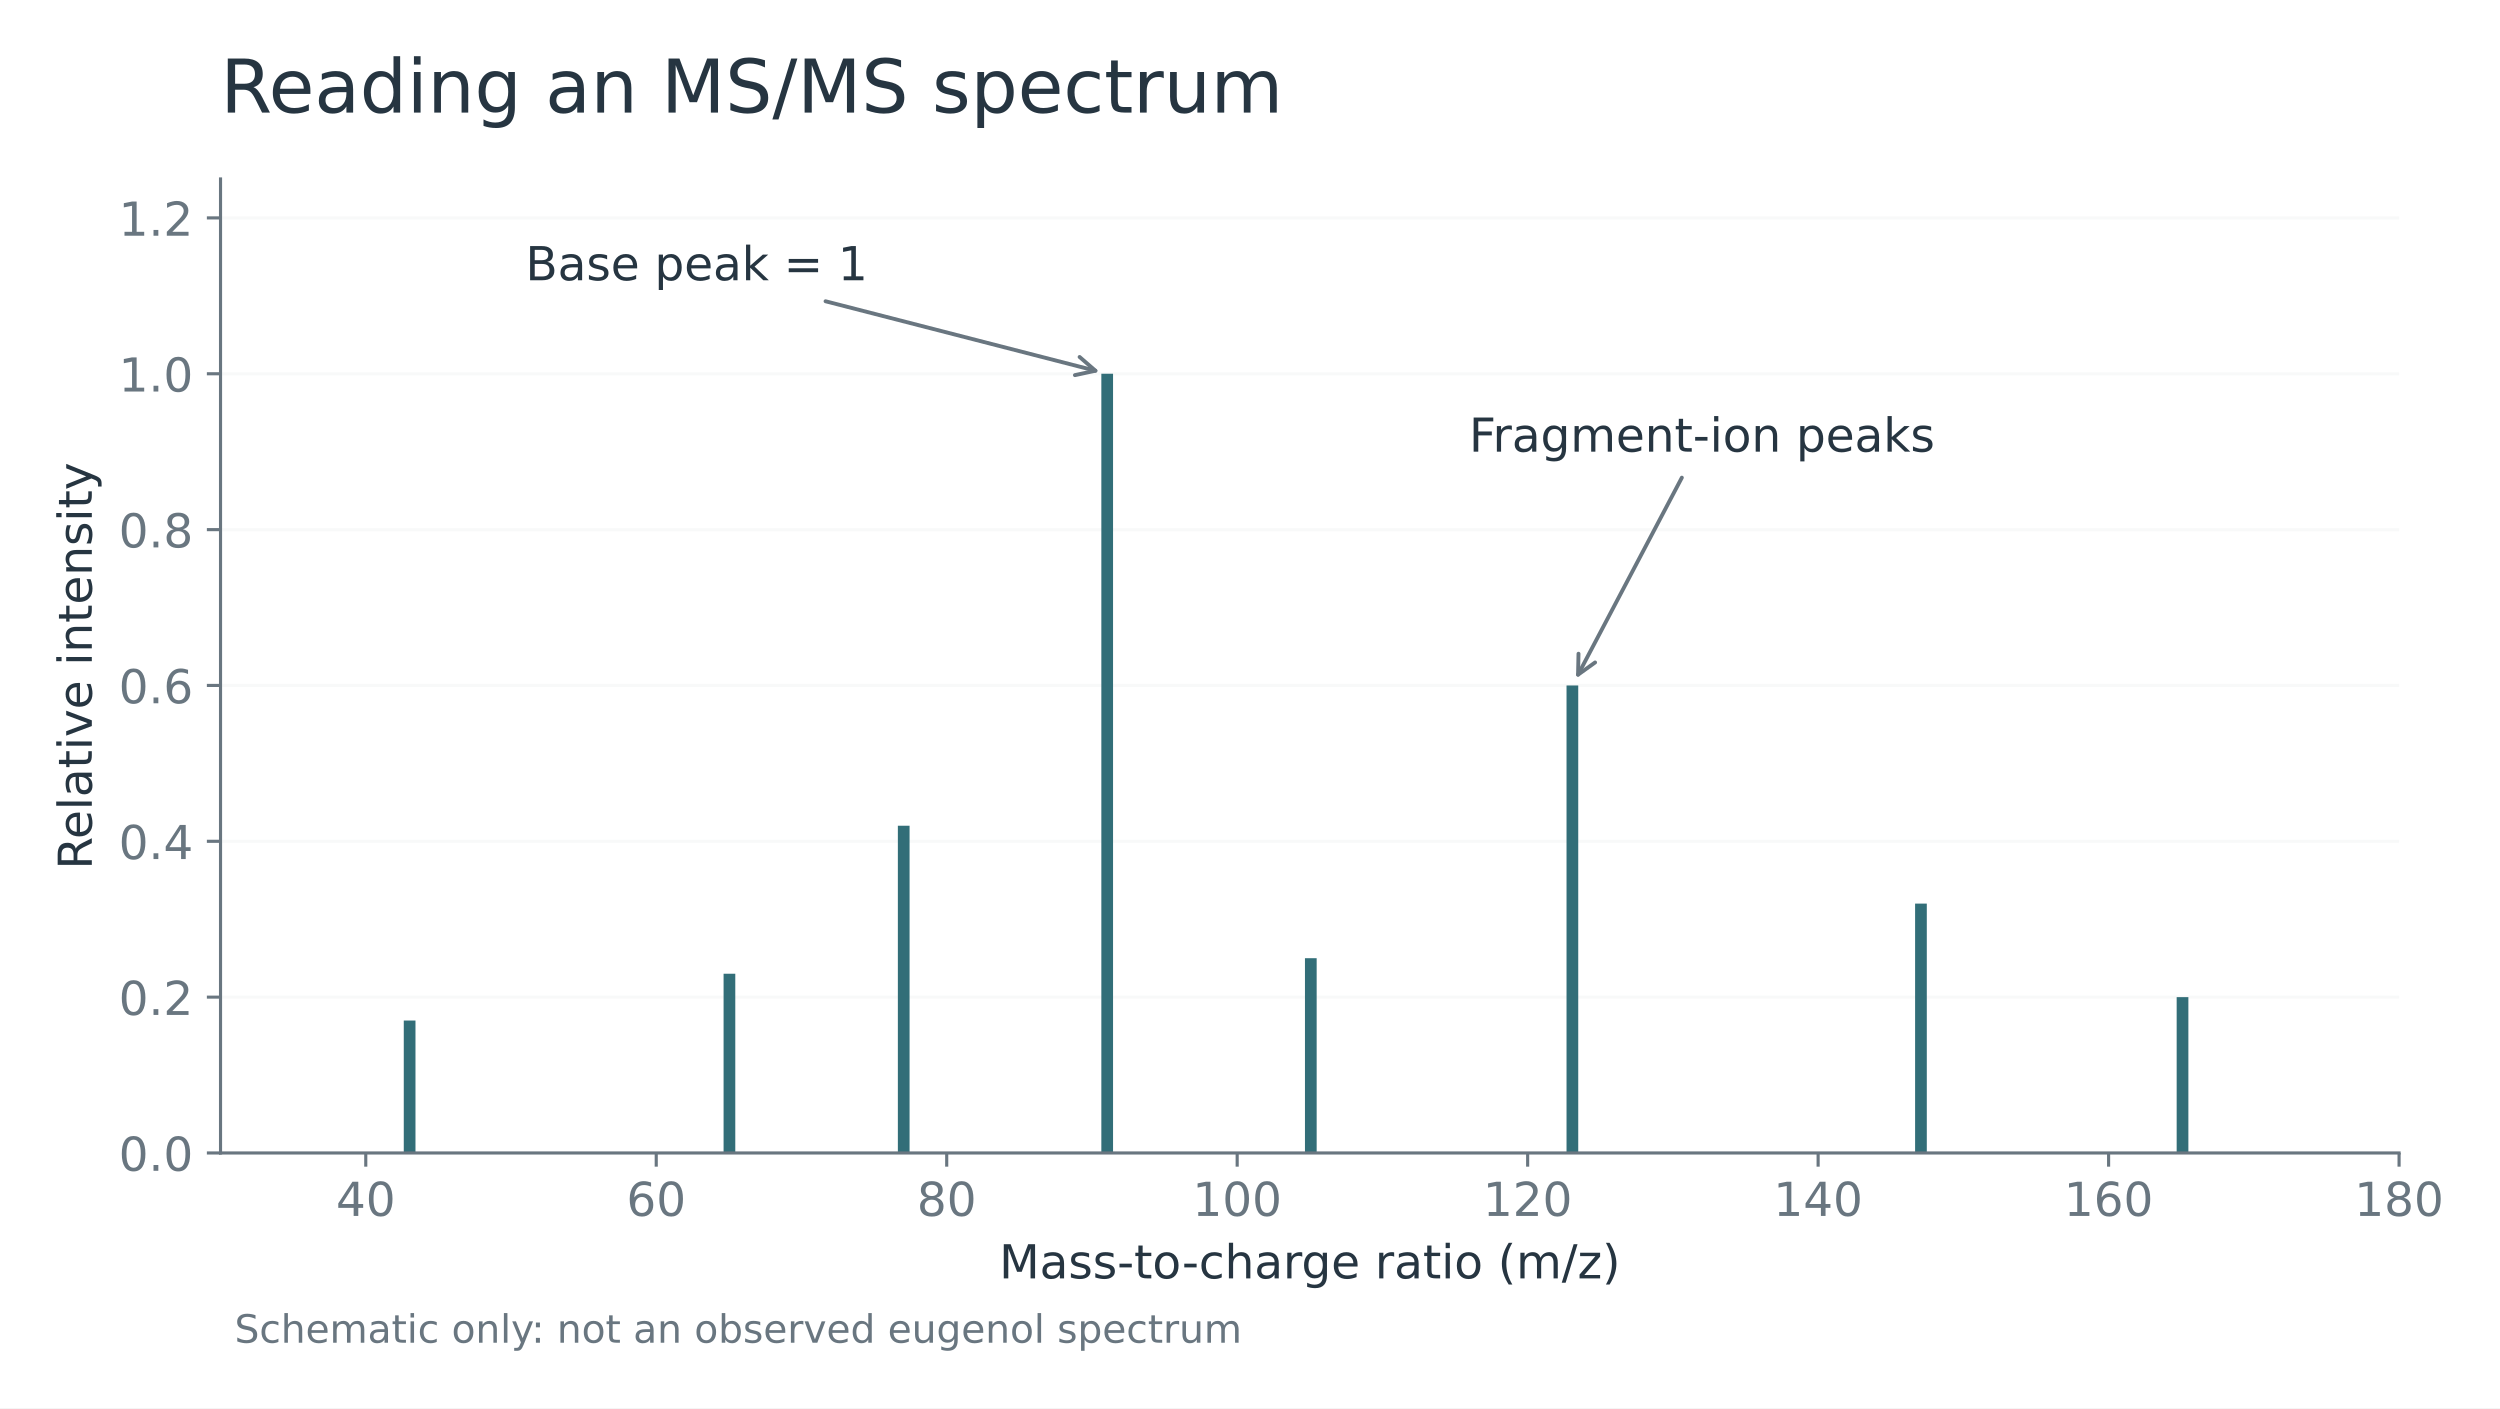
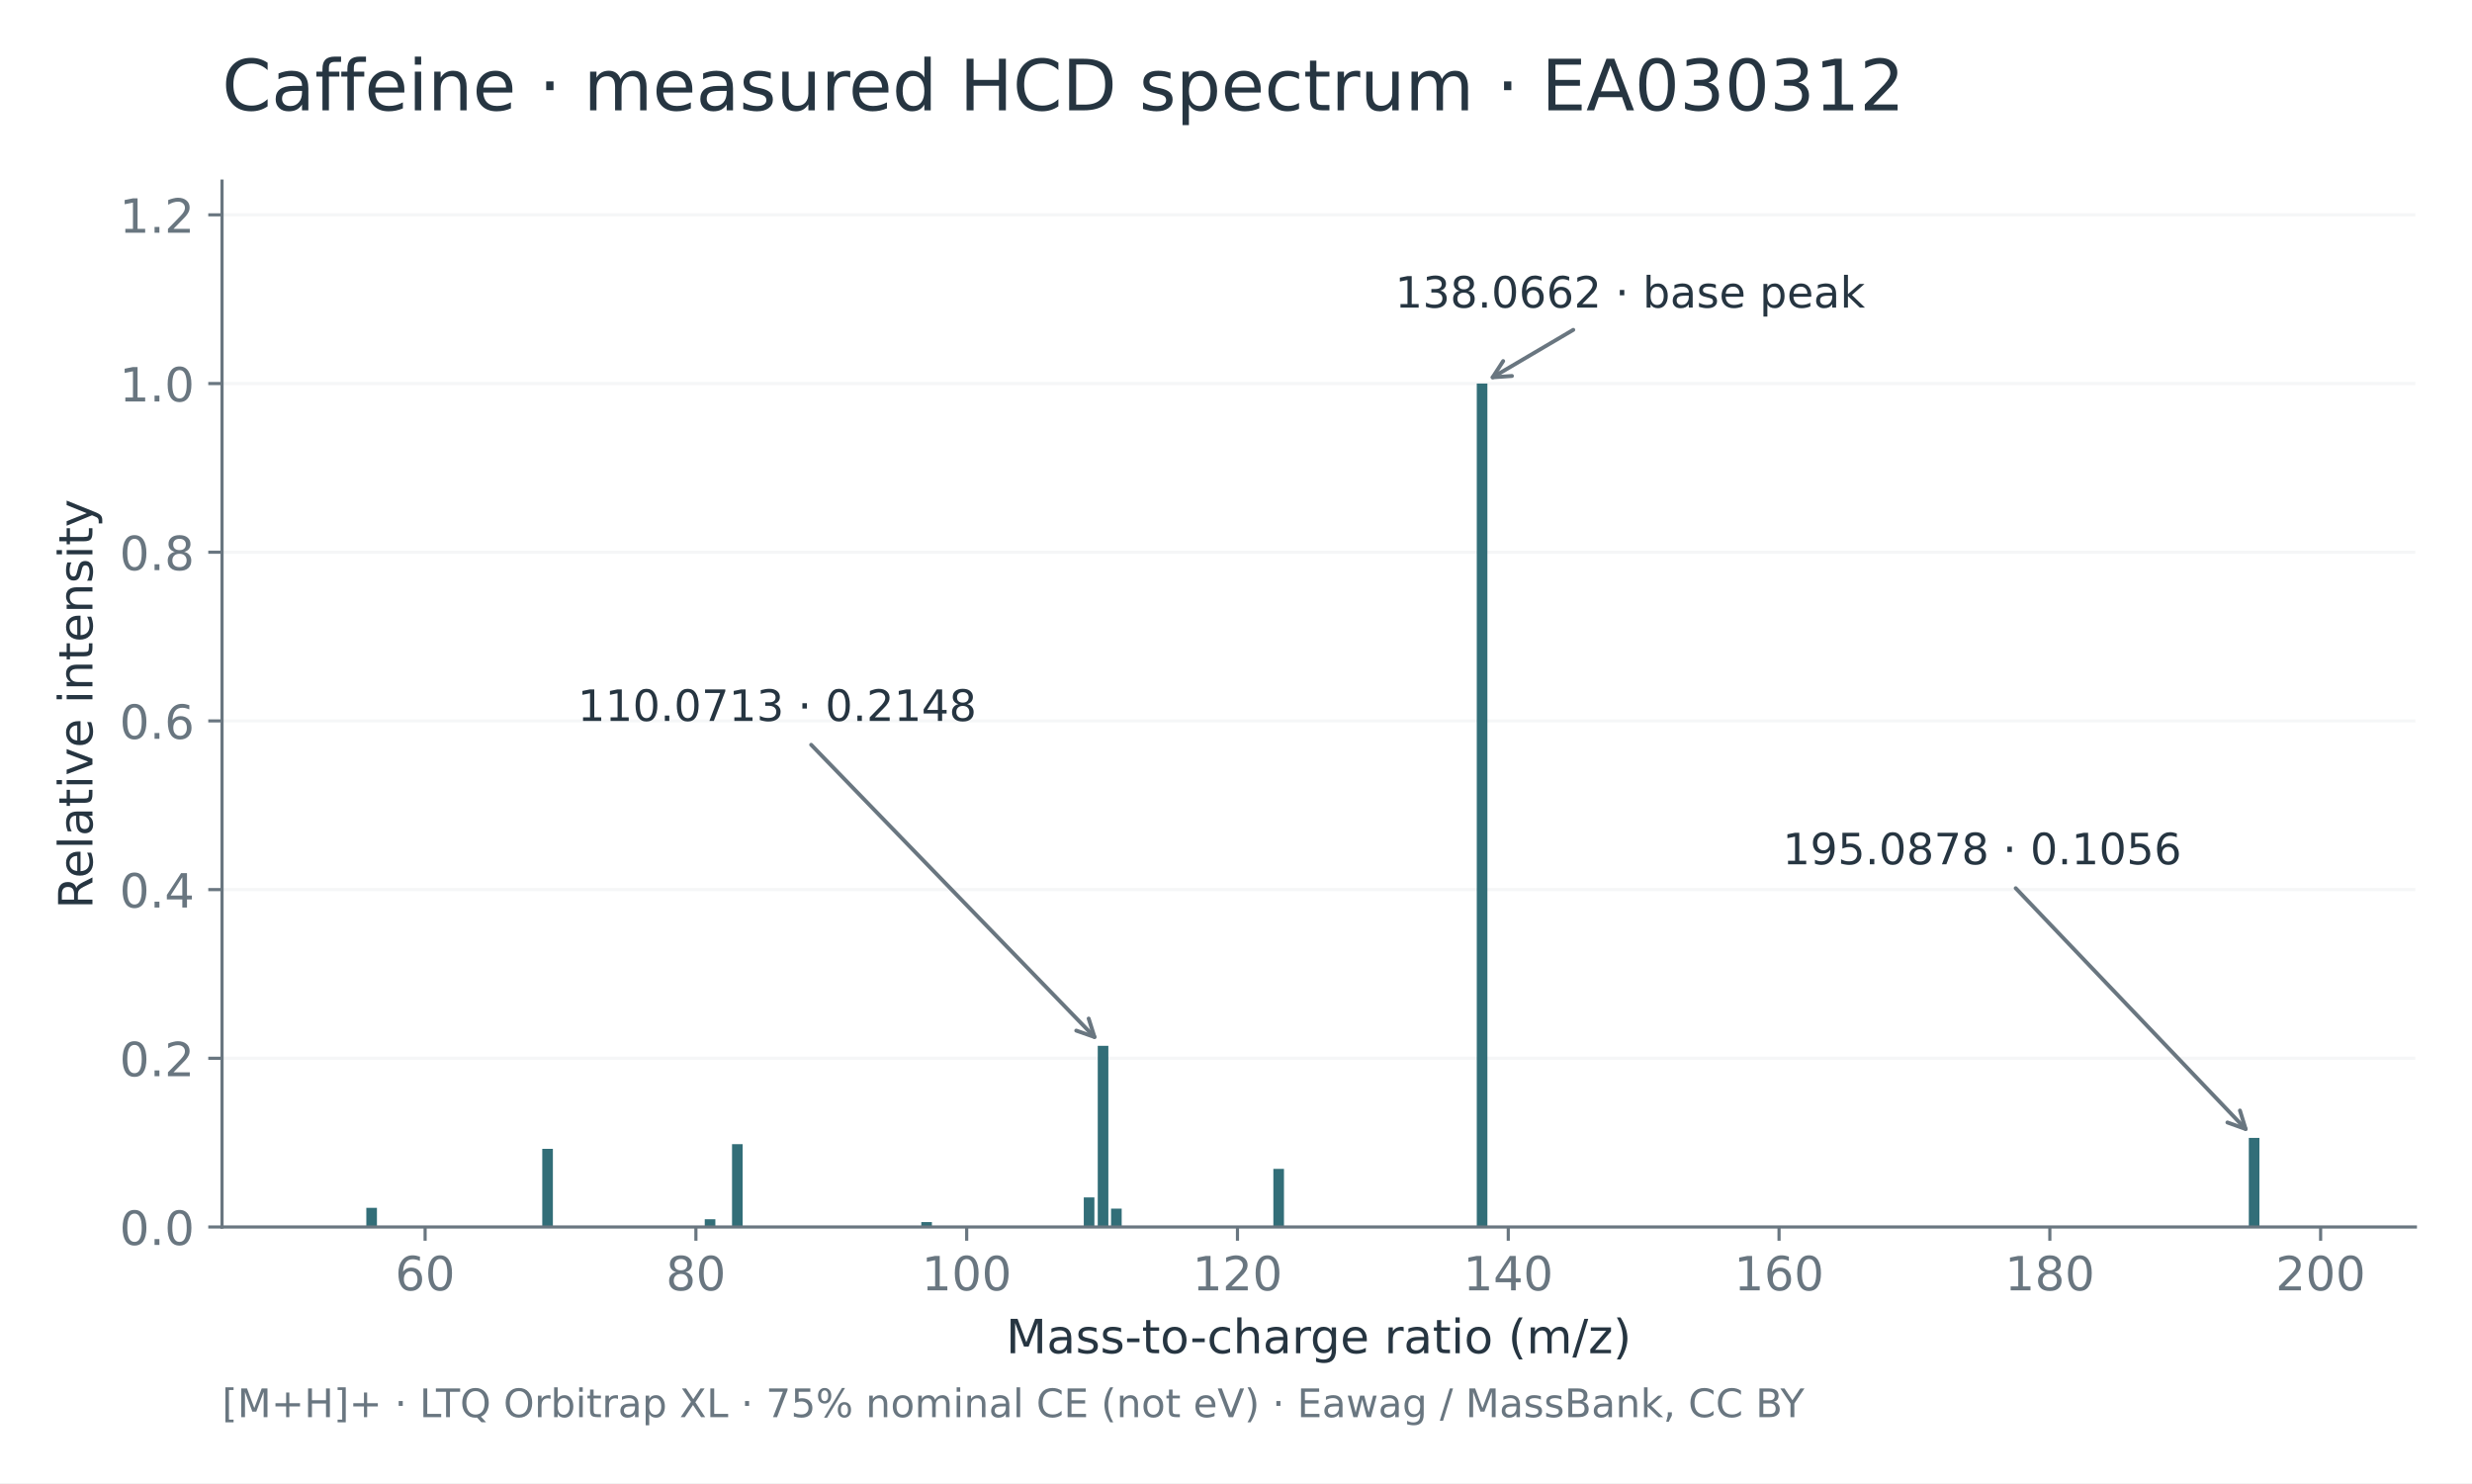
- <svg xmlns="http://www.w3.org/2000/svg" xmlns:xlink="http://www.w3.org/1999/xlink" width="640.337pt" height="360.719pt" viewBox="0 0 640.337 360.719" version="1.1">
+ <svg xmlns="http://www.w3.org/2000/svg" xmlns:xlink="http://www.w3.org/1999/xlink" width="628.885pt" height="377.376pt" viewBox="0 0 628.885 377.376" version="1.1">
  <defs>
    <style type="text/css">*{stroke-linejoin: round; stroke-linecap: butt}</style>
  </defs>
  <g id="figure_1">
    <g id="patch_1">
-       <path d="M 0 360.719 L 640.337 360.719 L 640.337 0 L 0 0 z " style="fill: #ffffff" />
+       <path d="M 0 377.376 L 628.885 377.376 L 628.885 0 L 0 0 z " style="fill: #ffffff" />
    </g>
    <g id="axes_1">
      <g id="patch_2">
-         <path d="M 56.485 295.317 L 614.485 295.317 L 614.485 45.837 L 56.485 45.837 z " style="fill: #ffffff" />
+         <path d="M 56.485 312.189 L 614.485 312.189 L 614.485 46.077 L 56.485 46.077 z " style="fill: #ffffff" />
      </g>
      <g id="matplotlib.axis_1">
        <g id="xtick_1">
          <g id="line2d_1">
            <defs>
-               <path id="m06f230d8aa" d="M 0 0 L 0 3.5 " style="stroke: #697680; stroke-width: 0.8" />
+               <path id="m5864bc922b" d="M 0 0 L 0 3.5 " style="stroke: #697680; stroke-width: 0.8" />
            </defs>
            <g>
-               <use xlink:href="#m06f230d8aa" x="93.685" y="295.317" style="fill: #697680; stroke: #697680; stroke-width: 0.8" />
+               <use xlink:href="#m5864bc922b" x="108.151" y="312.189" style="fill: #697680; stroke: #697680; stroke-width: 0.8" />
            </g>
          </g>
          <g id="text_1">
-             <text style="font-size: 12px; font-family: 'DejaVu Sans'; text-anchor: middle; fill: #697680" x="93.685" y="311.434" transform="rotate(-0 93.68469 311.4342)">40</text>
+             <text style="font-size: 12px; font-family: 'DejaVu Sans'; text-anchor: middle; fill: #697680" x="108.151" y="328.306" transform="rotate(-0 108.1514 328.3064)">60</text>
          </g>
        </g>
        <g id="xtick_2">
          <g id="line2d_2">
            <g>
-               <use xlink:href="#m06f230d8aa" x="168.085" y="295.317" style="fill: #697680; stroke: #697680; stroke-width: 0.8" />
+               <use xlink:href="#m5864bc922b" x="177.04" y="312.189" style="fill: #697680; stroke: #697680; stroke-width: 0.8" />
            </g>
          </g>
          <g id="text_2">
-             <text style="font-size: 12px; font-family: 'DejaVu Sans'; text-anchor: middle; fill: #697680" x="168.085" y="311.434" transform="rotate(-0 168.0847 311.4342)">60</text>
+             <text style="font-size: 12px; font-family: 'DejaVu Sans'; text-anchor: middle; fill: #697680" x="177.04" y="328.306" transform="rotate(-0 177.0402 328.3064)">80</text>
          </g>
        </g>
        <g id="xtick_3">
          <g id="line2d_3">
            <g>
-               <use xlink:href="#m06f230d8aa" x="242.485" y="295.317" style="fill: #697680; stroke: #697680; stroke-width: 0.8" />
+               <use xlink:href="#m5864bc922b" x="245.929" y="312.189" style="fill: #697680; stroke: #697680; stroke-width: 0.8" />
            </g>
          </g>
          <g id="text_3">
-             <text style="font-size: 12px; font-family: 'DejaVu Sans'; text-anchor: middle; fill: #697680" x="242.485" y="311.434" transform="rotate(-0 242.4847 311.4342)">80</text>
+             <text style="font-size: 12px; font-family: 'DejaVu Sans'; text-anchor: middle; fill: #697680" x="245.929" y="328.306" transform="rotate(-0 245.9291 328.3064)">100</text>
          </g>
        </g>
        <g id="xtick_4">
          <g id="line2d_4">
            <g>
-               <use xlink:href="#m06f230d8aa" x="316.885" y="295.317" style="fill: #697680; stroke: #697680; stroke-width: 0.8" />
+               <use xlink:href="#m5864bc922b" x="314.818" y="312.189" style="fill: #697680; stroke: #697680; stroke-width: 0.8" />
            </g>
          </g>
          <g id="text_4">
-             <text style="font-size: 12px; font-family: 'DejaVu Sans'; text-anchor: middle; fill: #697680" x="316.885" y="311.434" transform="rotate(-0 316.8847 311.4342)">100</text>
+             <text style="font-size: 12px; font-family: 'DejaVu Sans'; text-anchor: middle; fill: #697680" x="314.818" y="328.306" transform="rotate(-0 314.818 328.3064)">120</text>
          </g>
        </g>
        <g id="xtick_5">
          <g id="line2d_5">
            <g>
-               <use xlink:href="#m06f230d8aa" x="391.285" y="295.317" style="fill: #697680; stroke: #697680; stroke-width: 0.8" />
+               <use xlink:href="#m5864bc922b" x="383.707" y="312.189" style="fill: #697680; stroke: #697680; stroke-width: 0.8" />
            </g>
          </g>
          <g id="text_5">
-             <text style="font-size: 12px; font-family: 'DejaVu Sans'; text-anchor: middle; fill: #697680" x="391.285" y="311.434" transform="rotate(-0 391.2847 311.4342)">120</text>
+             <text style="font-size: 12px; font-family: 'DejaVu Sans'; text-anchor: middle; fill: #697680" x="383.707" y="328.306" transform="rotate(-0 383.7069 328.3064)">140</text>
          </g>
        </g>
        <g id="xtick_6">
          <g id="line2d_6">
            <g>
-               <use xlink:href="#m06f230d8aa" x="465.685" y="295.317" style="fill: #697680; stroke: #697680; stroke-width: 0.8" />
+               <use xlink:href="#m5864bc922b" x="452.596" y="312.189" style="fill: #697680; stroke: #697680; stroke-width: 0.8" />
            </g>
          </g>
          <g id="text_6">
-             <text style="font-size: 12px; font-family: 'DejaVu Sans'; text-anchor: middle; fill: #697680" x="465.685" y="311.434" transform="rotate(-0 465.6847 311.4342)">140</text>
+             <text style="font-size: 12px; font-family: 'DejaVu Sans'; text-anchor: middle; fill: #697680" x="452.596" y="328.306" transform="rotate(-0 452.5958 328.3064)">160</text>
          </g>
        </g>
        <g id="xtick_7">
          <g id="line2d_7">
            <g>
-               <use xlink:href="#m06f230d8aa" x="540.085" y="295.317" style="fill: #697680; stroke: #697680; stroke-width: 0.8" />
+               <use xlink:href="#m5864bc922b" x="521.485" y="312.189" style="fill: #697680; stroke: #697680; stroke-width: 0.8" />
            </g>
          </g>
          <g id="text_7">
-             <text style="font-size: 12px; font-family: 'DejaVu Sans'; text-anchor: middle; fill: #697680" x="540.085" y="311.434" transform="rotate(-0 540.0847 311.4342)">160</text>
+             <text style="font-size: 12px; font-family: 'DejaVu Sans'; text-anchor: middle; fill: #697680" x="521.485" y="328.306" transform="rotate(-0 521.4847 328.3064)">180</text>
          </g>
        </g>
        <g id="xtick_8">
          <g id="line2d_8">
            <g>
-               <use xlink:href="#m06f230d8aa" x="614.485" y="295.317" style="fill: #697680; stroke: #697680; stroke-width: 0.8" />
+               <use xlink:href="#m5864bc922b" x="590.374" y="312.189" style="fill: #697680; stroke: #697680; stroke-width: 0.8" />
            </g>
          </g>
          <g id="text_8">
-             <text style="font-size: 12px; font-family: 'DejaVu Sans'; text-anchor: middle; fill: #697680" x="614.485" y="311.434" transform="rotate(-0 614.4847 311.4342)">180</text>
+             <text style="font-size: 12px; font-family: 'DejaVu Sans'; text-anchor: middle; fill: #697680" x="590.374" y="328.306" transform="rotate(-0 590.3736 328.3064)">200</text>
          </g>
        </g>
        <g id="text_9">
-           <text style="font-size: 12px; font-family: 'DejaVu Sans'; text-anchor: middle; fill: #263541" x="335.485" y="327.435" transform="rotate(-0 335.4847 327.4352)">Mass-to-charge ratio (m/z)</text>
+           <text style="font-size: 12px; font-family: 'DejaVu Sans'; text-anchor: middle; fill: #263541" x="335.485" y="344.307" transform="rotate(-0 335.4847 344.3073)">Mass-to-charge ratio (m/z)</text>
        </g>
      </g>
      <g id="matplotlib.axis_2">
        <g id="ytick_1">
          <g id="line2d_9">
-             <path d="M 56.485 295.317 L 614.485 295.317 " clip-path="url(#pb2a720012a)" style="fill: none; stroke: #ced5da; stroke-opacity: 0.15; stroke-width: 0.8; stroke-linecap: square" />
+             <path d="M 56.485 312.189 L 614.485 312.189 " clip-path="url(#p59696f0fe0)" style="fill: none; stroke: #ced5da; stroke-opacity: 0.2; stroke-width: 0.8; stroke-linecap: square" />
          </g>
          <g id="line2d_10">
            <defs>
-               <path id="me757a4be08" d="M 0 0 L -3.5 0 " style="stroke: #697680; stroke-width: 0.8" />
+               <path id="m62f14b3ce6" d="M 0 0 L -3.5 0 " style="stroke: #697680; stroke-width: 0.8" />
            </defs>
            <g>
-               <use xlink:href="#me757a4be08" x="56.485" y="295.317" style="fill: #697680; stroke: #697680; stroke-width: 0.8" />
+               <use xlink:href="#m62f14b3ce6" x="56.485" y="312.189" style="fill: #697680; stroke: #697680; stroke-width: 0.8" />
            </g>
          </g>
          <g id="text_10">
-             <text style="font-size: 12px; font-family: 'DejaVu Sans'; text-anchor: end; fill: #697680" x="49.485" y="299.876" transform="rotate(-0 49.48469 299.8756)">0.0</text>
+             <text style="font-size: 12px; font-family: 'DejaVu Sans'; text-anchor: end; fill: #697680" x="49.485" y="316.748" transform="rotate(-0 49.48469 316.7478)">0.0</text>
          </g>
        </g>
        <g id="ytick_2">
          <g id="line2d_11">
-             <path d="M 56.485 255.4 L 614.485 255.4 " clip-path="url(#pb2a720012a)" style="fill: none; stroke: #ced5da; stroke-opacity: 0.15; stroke-width: 0.8; stroke-linecap: square" />
+             <path d="M 56.485 269.268 L 614.485 269.268 " clip-path="url(#p59696f0fe0)" style="fill: none; stroke: #ced5da; stroke-opacity: 0.2; stroke-width: 0.8; stroke-linecap: square" />
          </g>
          <g id="line2d_12">
            <g>
-               <use xlink:href="#me757a4be08" x="56.485" y="255.4" style="fill: #697680; stroke: #697680; stroke-width: 0.8" />
+               <use xlink:href="#m62f14b3ce6" x="56.485" y="269.268" style="fill: #697680; stroke: #697680; stroke-width: 0.8" />
            </g>
          </g>
          <g id="text_11">
-             <text style="font-size: 12px; font-family: 'DejaVu Sans'; text-anchor: end; fill: #697680" x="49.485" y="259.959" transform="rotate(-0 49.48469 259.9588)">0.2</text>
+             <text style="font-size: 12px; font-family: 'DejaVu Sans'; text-anchor: end; fill: #697680" x="49.485" y="273.826" transform="rotate(-0 49.48469 273.8265)">0.2</text>
          </g>
        </g>
        <g id="ytick_3">
          <g id="line2d_13">
-             <path d="M 56.485 215.483 L 614.485 215.483 " clip-path="url(#pb2a720012a)" style="fill: none; stroke: #ced5da; stroke-opacity: 0.15; stroke-width: 0.8; stroke-linecap: square" />
+             <path d="M 56.485 226.347 L 614.485 226.347 " clip-path="url(#p59696f0fe0)" style="fill: none; stroke: #ced5da; stroke-opacity: 0.2; stroke-width: 0.8; stroke-linecap: square" />
          </g>
          <g id="line2d_14">
            <g>
-               <use xlink:href="#me757a4be08" x="56.485" y="215.483" style="fill: #697680; stroke: #697680; stroke-width: 0.8" />
+               <use xlink:href="#m62f14b3ce6" x="56.485" y="226.347" style="fill: #697680; stroke: #697680; stroke-width: 0.8" />
            </g>
          </g>
          <g id="text_12">
-             <text style="font-size: 12px; font-family: 'DejaVu Sans'; text-anchor: end; fill: #697680" x="49.485" y="220.042" transform="rotate(-0 49.48469 220.042)">0.4</text>
+             <text style="font-size: 12px; font-family: 'DejaVu Sans'; text-anchor: end; fill: #697680" x="49.485" y="230.905" transform="rotate(-0 49.48469 230.9052)">0.4</text>
          </g>
        </g>
        <g id="ytick_4">
          <g id="line2d_15">
-             <path d="M 56.485 175.567 L 614.485 175.567 " clip-path="url(#pb2a720012a)" style="fill: none; stroke: #ced5da; stroke-opacity: 0.15; stroke-width: 0.8; stroke-linecap: square" />
+             <path d="M 56.485 183.425 L 614.485 183.425 " clip-path="url(#p59696f0fe0)" style="fill: none; stroke: #ced5da; stroke-opacity: 0.2; stroke-width: 0.8; stroke-linecap: square" />
          </g>
          <g id="line2d_16">
            <g>
-               <use xlink:href="#me757a4be08" x="56.485" y="175.567" style="fill: #697680; stroke: #697680; stroke-width: 0.8" />
+               <use xlink:href="#m62f14b3ce6" x="56.485" y="183.425" style="fill: #697680; stroke: #697680; stroke-width: 0.8" />
            </g>
          </g>
          <g id="text_13">
-             <text style="font-size: 12px; font-family: 'DejaVu Sans'; text-anchor: end; fill: #697680" x="49.485" y="180.125" transform="rotate(-0 49.48469 180.1252)">0.6</text>
+             <text style="font-size: 12px; font-family: 'DejaVu Sans'; text-anchor: end; fill: #697680" x="49.485" y="187.984" transform="rotate(-0 49.48469 187.9839)">0.6</text>
          </g>
        </g>
        <g id="ytick_5">
          <g id="line2d_17">
-             <path d="M 56.485 135.65 L 614.485 135.65 " clip-path="url(#pb2a720012a)" style="fill: none; stroke: #ced5da; stroke-opacity: 0.15; stroke-width: 0.8; stroke-linecap: square" />
+             <path d="M 56.485 140.504 L 614.485 140.504 " clip-path="url(#p59696f0fe0)" style="fill: none; stroke: #ced5da; stroke-opacity: 0.2; stroke-width: 0.8; stroke-linecap: square" />
          </g>
          <g id="line2d_18">
            <g>
-               <use xlink:href="#me757a4be08" x="56.485" y="135.65" style="fill: #697680; stroke: #697680; stroke-width: 0.8" />
+               <use xlink:href="#m62f14b3ce6" x="56.485" y="140.504" style="fill: #697680; stroke: #697680; stroke-width: 0.8" />
            </g>
          </g>
          <g id="text_14">
-             <text style="font-size: 12px; font-family: 'DejaVu Sans'; text-anchor: end; fill: #697680" x="49.485" y="140.208" transform="rotate(-0 49.48469 140.2084)">0.8</text>
+             <text style="font-size: 12px; font-family: 'DejaVu Sans'; text-anchor: end; fill: #697680" x="49.485" y="145.063" transform="rotate(-0 49.48469 145.0626)">0.8</text>
          </g>
        </g>
        <g id="ytick_6">
          <g id="line2d_19">
-             <path d="M 56.485 95.733 L 614.485 95.733 " clip-path="url(#pb2a720012a)" style="fill: none; stroke: #ced5da; stroke-opacity: 0.15; stroke-width: 0.8; stroke-linecap: square" />
+             <path d="M 56.485 97.583 L 614.485 97.583 " clip-path="url(#p59696f0fe0)" style="fill: none; stroke: #ced5da; stroke-opacity: 0.2; stroke-width: 0.8; stroke-linecap: square" />
          </g>
          <g id="line2d_20">
            <g>
-               <use xlink:href="#me757a4be08" x="56.485" y="95.733" style="fill: #697680; stroke: #697680; stroke-width: 0.8" />
+               <use xlink:href="#m62f14b3ce6" x="56.485" y="97.583" style="fill: #697680; stroke: #697680; stroke-width: 0.8" />
            </g>
          </g>
          <g id="text_15">
-             <text style="font-size: 12px; font-family: 'DejaVu Sans'; text-anchor: end; fill: #697680" x="49.485" y="100.292" transform="rotate(-0 49.48469 100.2916)">1.0</text>
+             <text style="font-size: 12px; font-family: 'DejaVu Sans'; text-anchor: end; fill: #697680" x="49.485" y="102.141" transform="rotate(-0 49.48469 102.1413)">1.0</text>
          </g>
        </g>
        <g id="ytick_7">
          <g id="line2d_21">
-             <path d="M 56.485 55.816 L 614.485 55.816 " clip-path="url(#pb2a720012a)" style="fill: none; stroke: #ced5da; stroke-opacity: 0.15; stroke-width: 0.8; stroke-linecap: square" />
+             <path d="M 56.485 54.661 L 614.485 54.661 " clip-path="url(#p59696f0fe0)" style="fill: none; stroke: #ced5da; stroke-opacity: 0.2; stroke-width: 0.8; stroke-linecap: square" />
          </g>
          <g id="line2d_22">
            <g>
-               <use xlink:href="#me757a4be08" x="56.485" y="55.816" style="fill: #697680; stroke: #697680; stroke-width: 0.8" />
+               <use xlink:href="#m62f14b3ce6" x="56.485" y="54.661" style="fill: #697680; stroke: #697680; stroke-width: 0.8" />
            </g>
          </g>
          <g id="text_16">
-             <text style="font-size: 12px; font-family: 'DejaVu Sans'; text-anchor: end; fill: #697680" x="49.485" y="60.375" transform="rotate(-0 49.48469 60.37483)">1.2</text>
+             <text style="font-size: 12px; font-family: 'DejaVu Sans'; text-anchor: end; fill: #697680" x="49.485" y="59.22" transform="rotate(-0 49.48469 59.22004)">1.2</text>
          </g>
        </g>
        <g id="text_17">
-           <text style="font-size: 12px; font-family: 'DejaVu Sans'; text-anchor: middle; fill: #263541" x="23.518" y="170.577" transform="rotate(-90 23.51813 170.577)">Relative intensity</text>
+           <text style="font-size: 12px; font-family: 'DejaVu Sans'; text-anchor: middle; fill: #263541" x="23.518" y="179.133" transform="rotate(-90 23.51813 179.1332)">Relative intensity</text>
        </g>
      </g>
      <g id="LineCollection_1">
-         <path d="M 104.919 295.317 L 104.919 261.388 " clip-path="url(#pb2a720012a)" style="fill: none; stroke: #326e78; stroke-width: 3" />
-         <path d="M 186.833 295.317 L 186.833 249.413 " clip-path="url(#pb2a720012a)" style="fill: none; stroke: #326e78; stroke-width: 3" />
-         <path d="M 231.473 295.317 L 231.473 211.492 " clip-path="url(#pb2a720012a)" style="fill: none; stroke: #326e78; stroke-width: 3" />
-         <path d="M 283.591 295.317 L 283.591 95.733 " clip-path="url(#pb2a720012a)" style="fill: none; stroke: #326e78; stroke-width: 3" />
-         <path d="M 335.745 295.317 L 335.745 245.421 " clip-path="url(#pb2a720012a)" style="fill: none; stroke: #326e78; stroke-width: 3" />
-         <path d="M 402.742 295.317 L 402.742 175.567 " clip-path="url(#pb2a720012a)" style="fill: none; stroke: #326e78; stroke-width: 3" />
-         <path d="M 492.022 295.317 L 492.022 231.45 " clip-path="url(#pb2a720012a)" style="fill: none; stroke: #326e78; stroke-width: 3" />
-         <path d="M 559.019 295.317 L 559.019 255.4 " clip-path="url(#pb2a720012a)" style="fill: none; stroke: #326e78; stroke-width: 3" />
+         <path d="M 94.544 312.189 L 94.544 307.315 " clip-path="url(#p59696f0fe0)" style="fill: none; stroke: #326e78; stroke-width: 2.7" />
+         <path d="M 139.305 312.189 L 139.305 292.303 " clip-path="url(#p59696f0fe0)" style="fill: none; stroke: #326e78; stroke-width: 2.7" />
+         <path d="M 180.639 312.189 L 180.639 310.213 " clip-path="url(#p59696f0fe0)" style="fill: none; stroke: #326e78; stroke-width: 2.7" />
+         <path d="M 187.582 312.189 L 187.582 291.117 " clip-path="url(#p59696f0fe0)" style="fill: none; stroke: #326e78; stroke-width: 2.7" />
+         <path d="M 235.732 312.189 L 235.732 310.936 " clip-path="url(#p59696f0fe0)" style="fill: none; stroke: #326e78; stroke-width: 2.7" />
+         <path d="M 277.066 312.189 L 277.066 304.657 " clip-path="url(#p59696f0fe0)" style="fill: none; stroke: #326e78; stroke-width: 2.7" />
+         <path d="M 280.619 312.189 L 280.619 266.092 " clip-path="url(#p59696f0fe0)" style="fill: none; stroke: #326e78; stroke-width: 2.7" />
+         <path d="M 284.008 312.189 L 284.008 307.51 " clip-path="url(#p59696f0fe0)" style="fill: none; stroke: #326e78; stroke-width: 2.7" />
+         <path d="M 325.298 312.189 L 325.298 297.397 " clip-path="url(#p59696f0fe0)" style="fill: none; stroke: #326e78; stroke-width: 2.7" />
+         <path d="M 377.046 312.189 L 377.046 97.583 " clip-path="url(#p59696f0fe0)" style="fill: none; stroke: #326e78; stroke-width: 2.7" />
+         <path d="M 573.454 312.189 L 573.454 289.516 " clip-path="url(#p59696f0fe0)" style="fill: none; stroke: #326e78; stroke-width: 2.7" />
      </g>
      <g id="patch_3">
-         <path d="M 56.485 295.317 L 56.485 45.837 " style="fill: none; stroke: #697680; stroke-width: 0.8; stroke-linejoin: miter; stroke-linecap: square" />
+         <path d="M 56.485 312.189 L 56.485 46.077 " style="fill: none; stroke: #697680; stroke-width: 0.8; stroke-linejoin: miter; stroke-linecap: square" />
      </g>
      <g id="patch_4">
-         <path d="M 56.485 295.317 L 614.485 295.317 " style="fill: none; stroke: #697680; stroke-width: 0.8; stroke-linejoin: miter; stroke-linecap: square" />
+         <path d="M 56.485 312.189 L 614.485 312.189 " style="fill: none; stroke: #697680; stroke-width: 0.8; stroke-linejoin: miter; stroke-linecap: square" />
      </g>
      <g id="patch_5">
-         <path d="M 211.454 77.165 Q 246.556 86.2 280.575 94.957 " style="fill: none; stroke: #697680; stroke-linecap: round" />
-         <path d="M 276.525 91.436 L 280.575 94.957 L 275.328 96.085 " style="fill: none; stroke: #697680; stroke-linecap: round" />
+         <path d="M 400.241 83.927 Q 389.506 90.247 379.734 96 " style="fill: none; stroke: #697680; stroke-linecap: round" />
+         <path d="M 384.642 95.664 L 379.734 96 L 382.409 91.872 " style="fill: none; stroke: #697680; stroke-linecap: round" />
      </g>
      <g id="text_18">
-         <text style="font-size: 12px; font-family: 'DejaVu Sans'; text-anchor: start; fill: #263541" x="134.605" y="71.783" transform="rotate(-0 134.6047 71.78295)">Base peak = 1</text>
+         <text style="font-size: 11px; font-family: 'DejaVu Sans'; text-anchor: middle; fill: #263541" x="414.707" y="78.268" transform="rotate(-0 414.7069 78.26815)">138.0662 · base peak</text>
      </g>
      <g id="patch_6">
-         <path d="M 430.778 122.344 Q 417.227 148.07 404.196 172.807 " style="fill: none; stroke: #697680; stroke-linecap: round" />
-         <path d="M 408.556 169.679 L 404.196 172.807 L 404.31 167.442 " style="fill: none; stroke: #697680; stroke-linecap: round" />
+         <path d="M 206.368 189.502 Q 242.797 227.078 278.447 263.852 " style="fill: none; stroke: #697680; stroke-linecap: round" />
+         <path d="M 276.964 259.161 L 278.447 263.852 L 273.805 262.224 " style="fill: none; stroke: #697680; stroke-linecap: round" />
      </g>
      <g id="text_19">
-         <text style="font-size: 12px; font-family: 'DejaVu Sans'; text-anchor: middle; fill: #263541" x="435.925" y="115.691" transform="rotate(-0 435.9247 115.6914)">Fragment-ion peaks</text>
+         <text style="font-size: 11px; font-family: 'DejaVu Sans'; text-anchor: middle; fill: #263541" x="197.707" y="183.425" transform="rotate(-0 197.7069 183.4253)">110.0713 · 0.2148</text>
+       </g>
+       <g id="patch_7">
+         <path d="M 512.803 225.995 Q 542.437 257.032 571.299 287.259 " style="fill: none; stroke: #697680; stroke-linecap: round" />
+         <path d="M 569.852 282.558 L 571.299 287.259 L 566.669 285.596 " style="fill: none; stroke: #697680; stroke-linecap: round" />
      </g>
      <g id="text_20">
-         <text style="font-size: 19px; font-family: 'DejaVu Sans'; text-anchor: start; fill: #263541" x="56.485" y="28.837" transform="rotate(-0 56.48469 28.83703)">Reading an MS/MS spectrum</text>
+         <text style="font-size: 11px; font-family: 'DejaVu Sans'; text-anchor: middle; fill: #263541" x="504.262" y="219.908" transform="rotate(-0 504.2625 219.9084)">195.0878 · 0.1056</text>
+       </g>
+       <g id="text_21">
+         <text style="font-size: 18px; font-family: 'DejaVu Sans'; text-anchor: start; fill: #263541" x="56.485" y="28.077" transform="rotate(-0 56.48469 28.07719)">Caffeine · measured HCD spectrum · EA030312</text>
      </g>
    </g>
-     <g id="text_21">
-       <text style="font-size: 10px; font-family: 'DejaVu Sans'; text-anchor: start; fill: #697680" x="60.085" y="343.917" transform="rotate(-0 60.08469 343.917)">Schematic only: not an observed eugenol spectrum</text>
+     <g id="text_22">
+       <text style="font-size: 10px; font-family: 'DejaVu Sans'; text-anchor: start; fill: #697680" x="56.485" y="360.573" transform="rotate(-0 56.48469 360.5732)">[M+H]+ · LTQ Orbitrap XL · 75% nominal CE (not eV) · Eawag / MassBank, CC BY</text>
    </g>
  </g>
  <defs>
-     <clipPath id="pb2a720012a">
-       <rect x="56.485" y="45.837" width="558" height="249.48" />
+     <clipPath id="p59696f0fe0">
+       <rect x="56.485" y="46.077" width="558" height="266.112" />
    </clipPath>
  </defs>
</svg>
